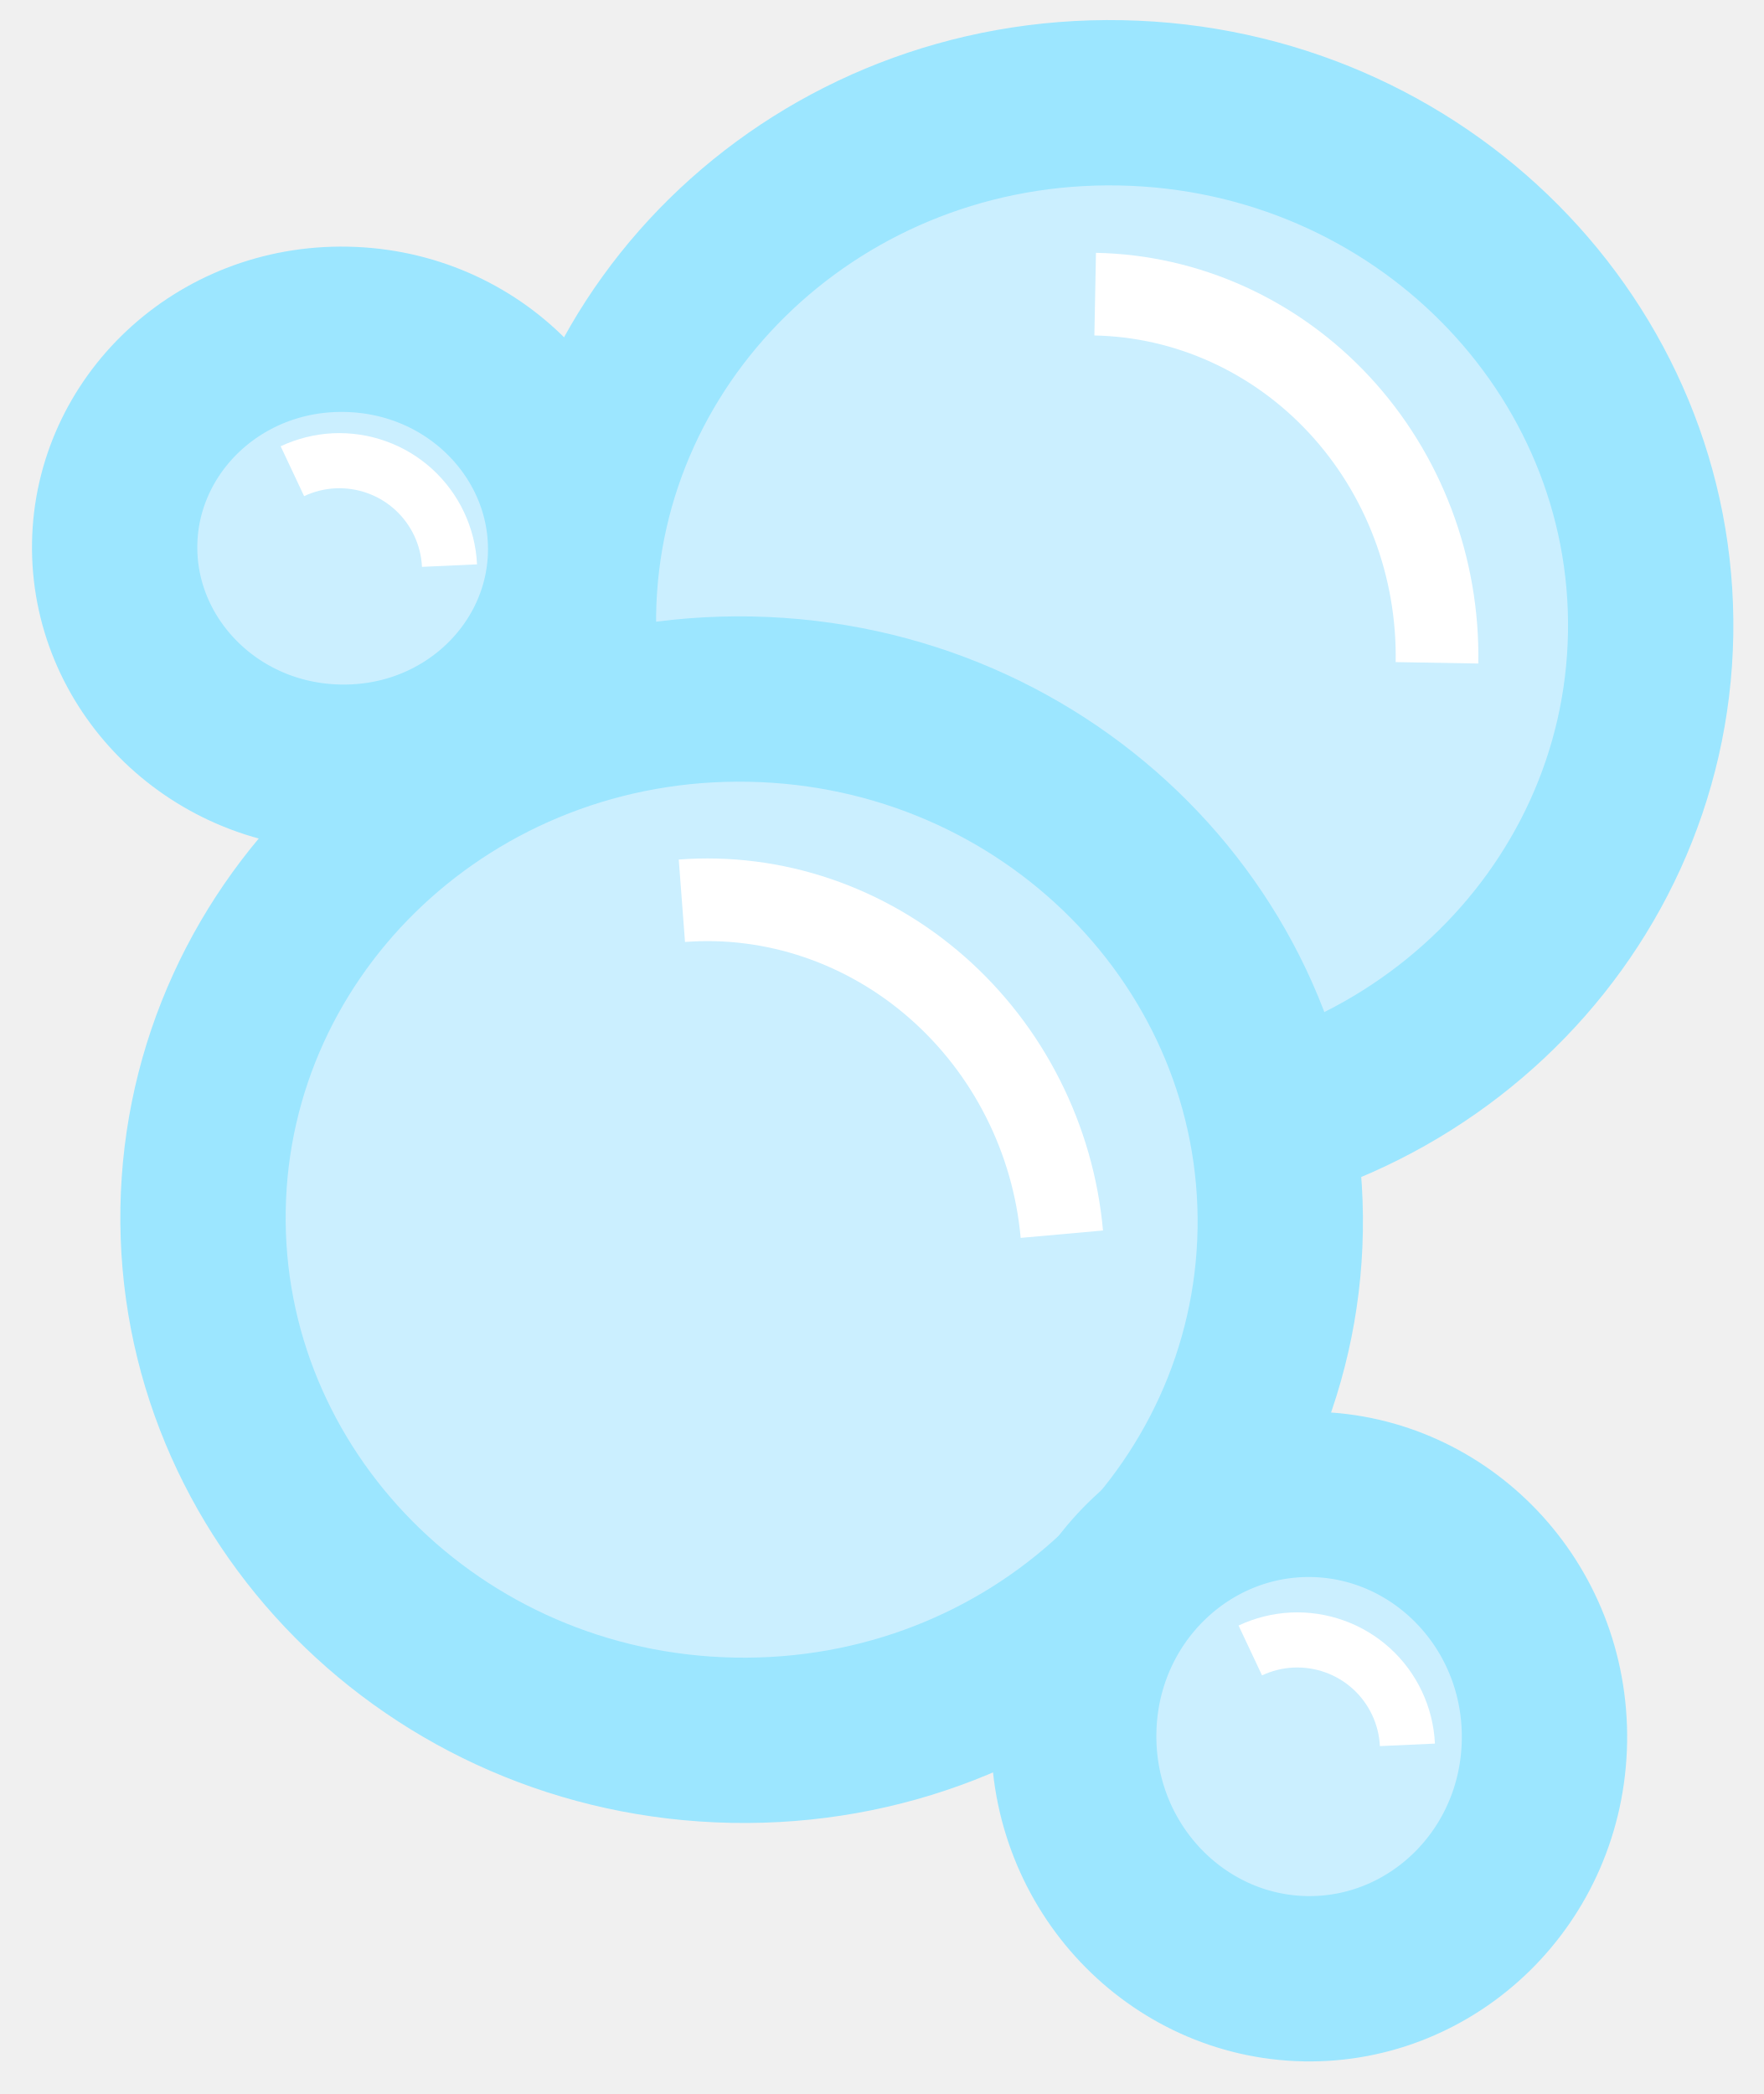
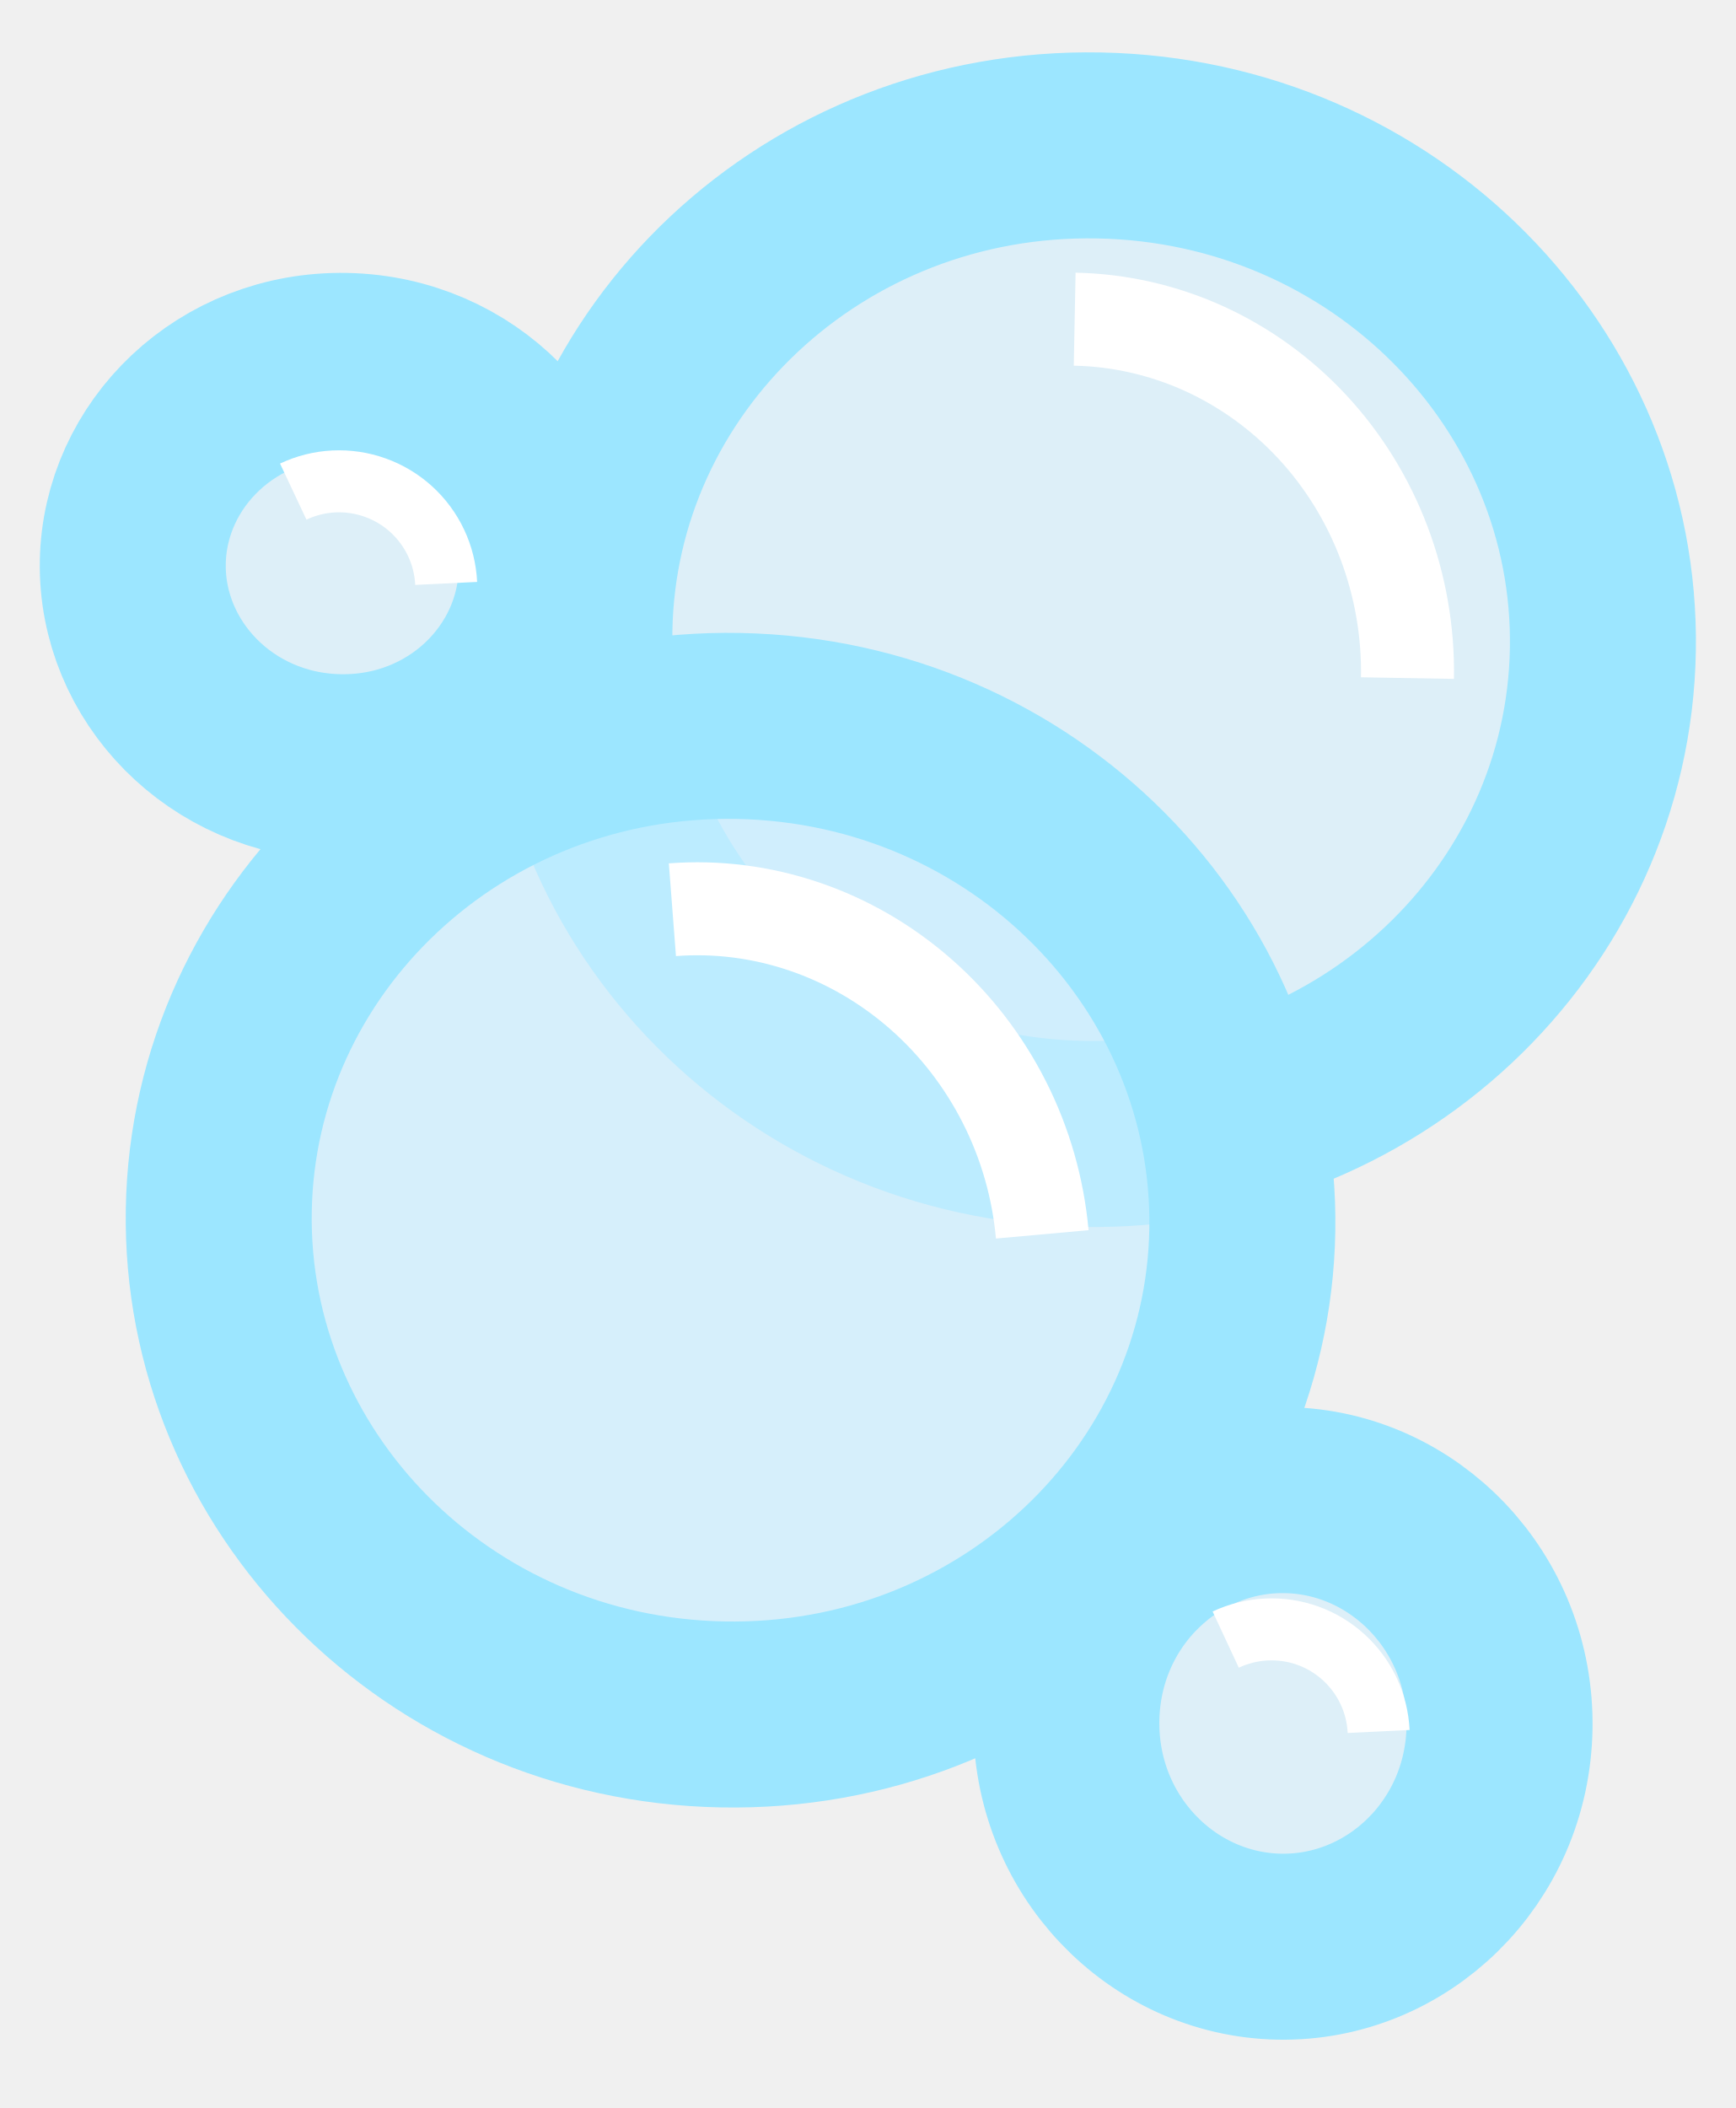
- <svg xmlns="http://www.w3.org/2000/svg" width="32" height="38" viewBox="0 0 32 38" fill="none">
-   <path d="M29.954 11.499C29.869 16.675 25.464 20.863 20.024 20.758C14.585 20.654 10.322 16.3 10.407 11.125C10.492 5.949 14.897 1.761 20.336 1.866C25.776 1.97 30.039 6.324 29.954 11.499Z" fill="#CBEFFF" stroke="#9CE6FF" stroke-width="3" />
-   <path d="M23.232 22.322C23.145 27.498 18.741 31.685 13.301 31.58C7.861 31.475 3.599 27.12 3.685 21.945C3.771 16.769 8.176 12.582 13.616 12.687C19.055 12.792 23.318 17.146 23.232 22.322Z" fill="#CBEFFF" stroke="#9CE6FF" stroke-width="3" />
-   <path d="M10.355 10.029C10.319 12.182 8.478 13.967 6.152 13.922C3.825 13.877 2.045 12.022 2.081 9.869C2.117 7.716 3.958 5.931 6.284 5.976C8.611 6.021 10.391 7.876 10.355 10.029Z" fill="#CBEFFF" stroke="#9CE6FF" stroke-width="3" />
-   <path d="M19.269 22.397C19.192 21.539 18.952 20.702 18.563 19.934C18.175 19.165 17.645 18.481 17.005 17.919C16.365 17.357 15.626 16.929 14.832 16.659C14.037 16.389 13.202 16.283 12.374 16.346" stroke="white" stroke-width="1.5" />
-   <path d="M26.077 12.028C26.092 11.165 25.943 10.308 25.639 9.505C25.335 8.702 24.882 7.969 24.306 7.348C23.73 6.727 23.042 6.23 22.281 5.885C21.521 5.54 20.703 5.354 19.874 5.338" stroke="white" stroke-width="1.5" />
-   <path d="M28.027 31.596C27.986 34.053 26.012 35.953 23.683 35.908C21.354 35.863 19.445 33.888 19.485 31.431C19.526 28.974 21.5 27.074 23.829 27.119C26.158 27.164 28.068 29.138 28.027 31.596Z" fill="#CBEFFF" stroke="#9CE6FF" stroke-width="3" />
-   <path d="M25.54 31.664C25.528 31.401 25.463 31.144 25.351 30.906C25.239 30.669 25.082 30.456 24.887 30.279C24.693 30.103 24.465 29.966 24.218 29.878C23.971 29.789 23.709 29.75 23.446 29.762C23.184 29.775 22.927 29.839 22.689 29.951" stroke="white" />
-   <path d="M8.157 10.264C8.145 10.001 8.08 9.744 7.968 9.506C7.856 9.269 7.698 9.056 7.504 8.879C7.31 8.703 7.082 8.566 6.835 8.478C6.588 8.389 6.325 8.35 6.063 8.362C5.801 8.375 5.544 8.439 5.306 8.551" stroke="white" />
+ <svg xmlns="http://www.w3.org/2000/svg" width="28" height="34" viewBox="0 0 28 34" fill="none">
+   <path d="M25.855 10.476C25.783 14.837 22.07 18.377 17.469 18.289C12.868 18.201 9.274 14.52 9.346 10.159C9.418 5.798 13.131 2.257 17.732 2.346C22.333 2.434 25.927 6.114 25.855 10.476Z" fill="#CBEFFF" fill-opacity="0.5" stroke="#9CE6FF" stroke-width="3" />
+   <path d="M20.039 19.84C19.966 24.201 16.252 27.741 11.651 27.652C7.05 27.564 3.457 23.883 3.529 19.521C3.602 15.16 7.316 11.62 11.917 11.709C16.518 11.798 20.111 15.479 20.039 19.84Z" fill="#CBEFFF" fill-opacity="0.7" stroke="#9CE6FF" stroke-width="3" />
+   <path d="M8.897 9.203C8.868 10.949 7.373 12.411 5.465 12.374C3.558 12.337 2.113 10.819 2.142 9.073C2.171 7.327 3.666 5.865 5.573 5.902C7.481 5.939 8.926 7.458 8.897 9.203Z" fill="#CBEFFF" fill-opacity="0.5" stroke="#9CE6FF" stroke-width="3" />
+   <path d="M16.812 19.909C16.745 19.167 16.538 18.442 16.201 17.777C15.865 17.113 15.407 16.52 14.853 16.034C14.299 15.548 13.66 15.177 12.973 14.944C12.285 14.71 11.562 14.618 10.846 14.673" stroke="white" stroke-width="1.5" />
+   <path d="M22.703 10.937C22.716 10.19 22.587 9.449 22.324 8.754C22.061 8.059 21.669 7.425 21.17 6.887C20.672 6.35 20.076 5.92 19.419 5.621C18.761 5.323 18.053 5.162 17.335 5.148" stroke="white" stroke-width="1.5" />
+   <path d="M24.188 27.864C24.154 29.883 22.534 31.434 20.635 31.398C18.735 31.361 17.168 29.748 17.201 27.73C17.235 25.711 18.855 24.16 20.755 24.196C22.654 24.233 24.221 25.846 24.188 27.864Z" fill="#CBEFFF" fill-opacity="0.5" stroke="#9CE6FF" stroke-width="3" />
+   <path d="M22.238 27.927C22.227 27.7 22.172 27.477 22.075 27.272C21.978 27.066 21.841 26.882 21.673 26.729C21.505 26.576 21.308 26.458 21.094 26.381C20.88 26.305 20.654 26.271 20.427 26.282C20.2 26.293 19.977 26.349 19.771 26.445" stroke="white" />
+   <path d="M7.197 9.41C7.186 9.183 7.131 8.96 7.034 8.755C6.937 8.549 6.8 8.365 6.632 8.212C6.464 8.06 6.267 7.941 6.053 7.865C5.839 7.788 5.612 7.754 5.385 7.765C5.158 7.776 4.936 7.832 4.73 7.929" stroke="white" />
</svg>
